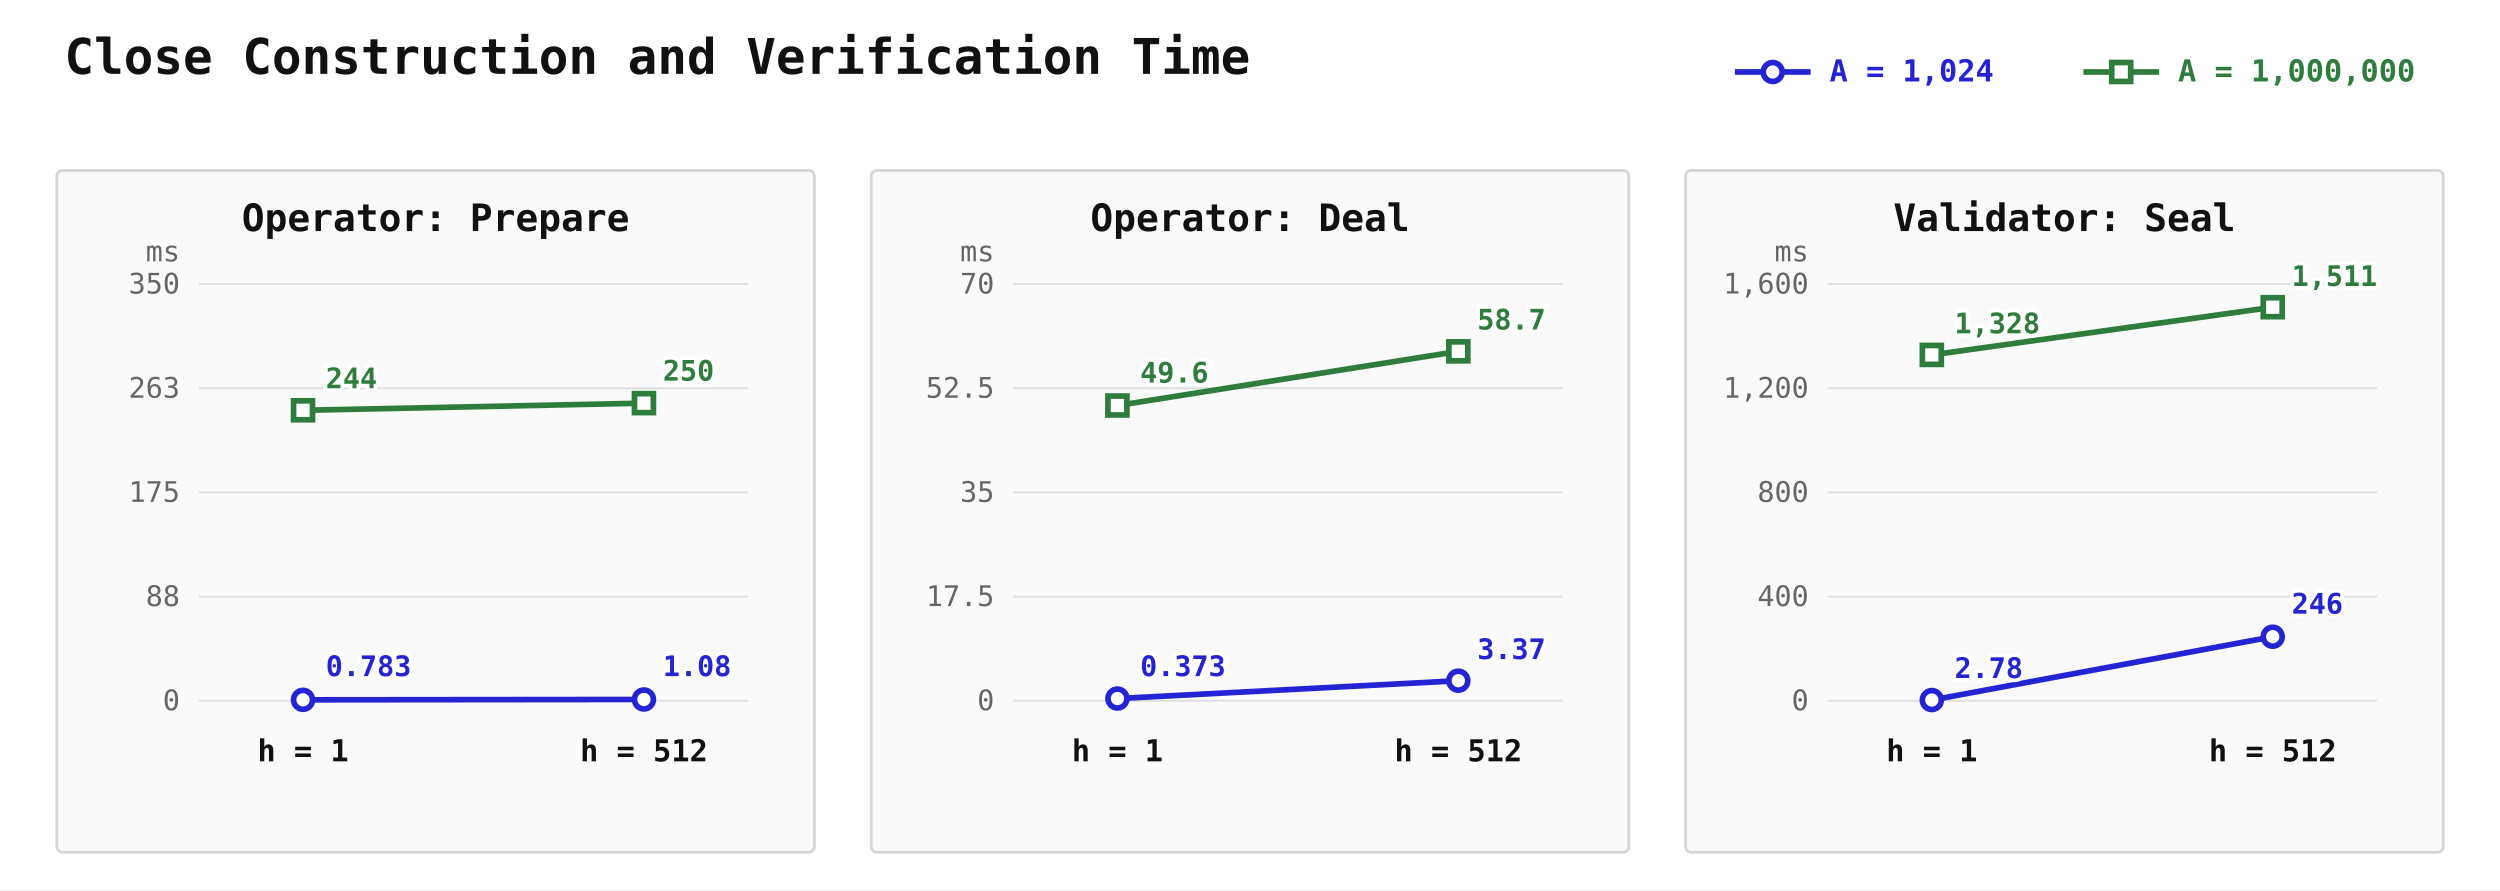
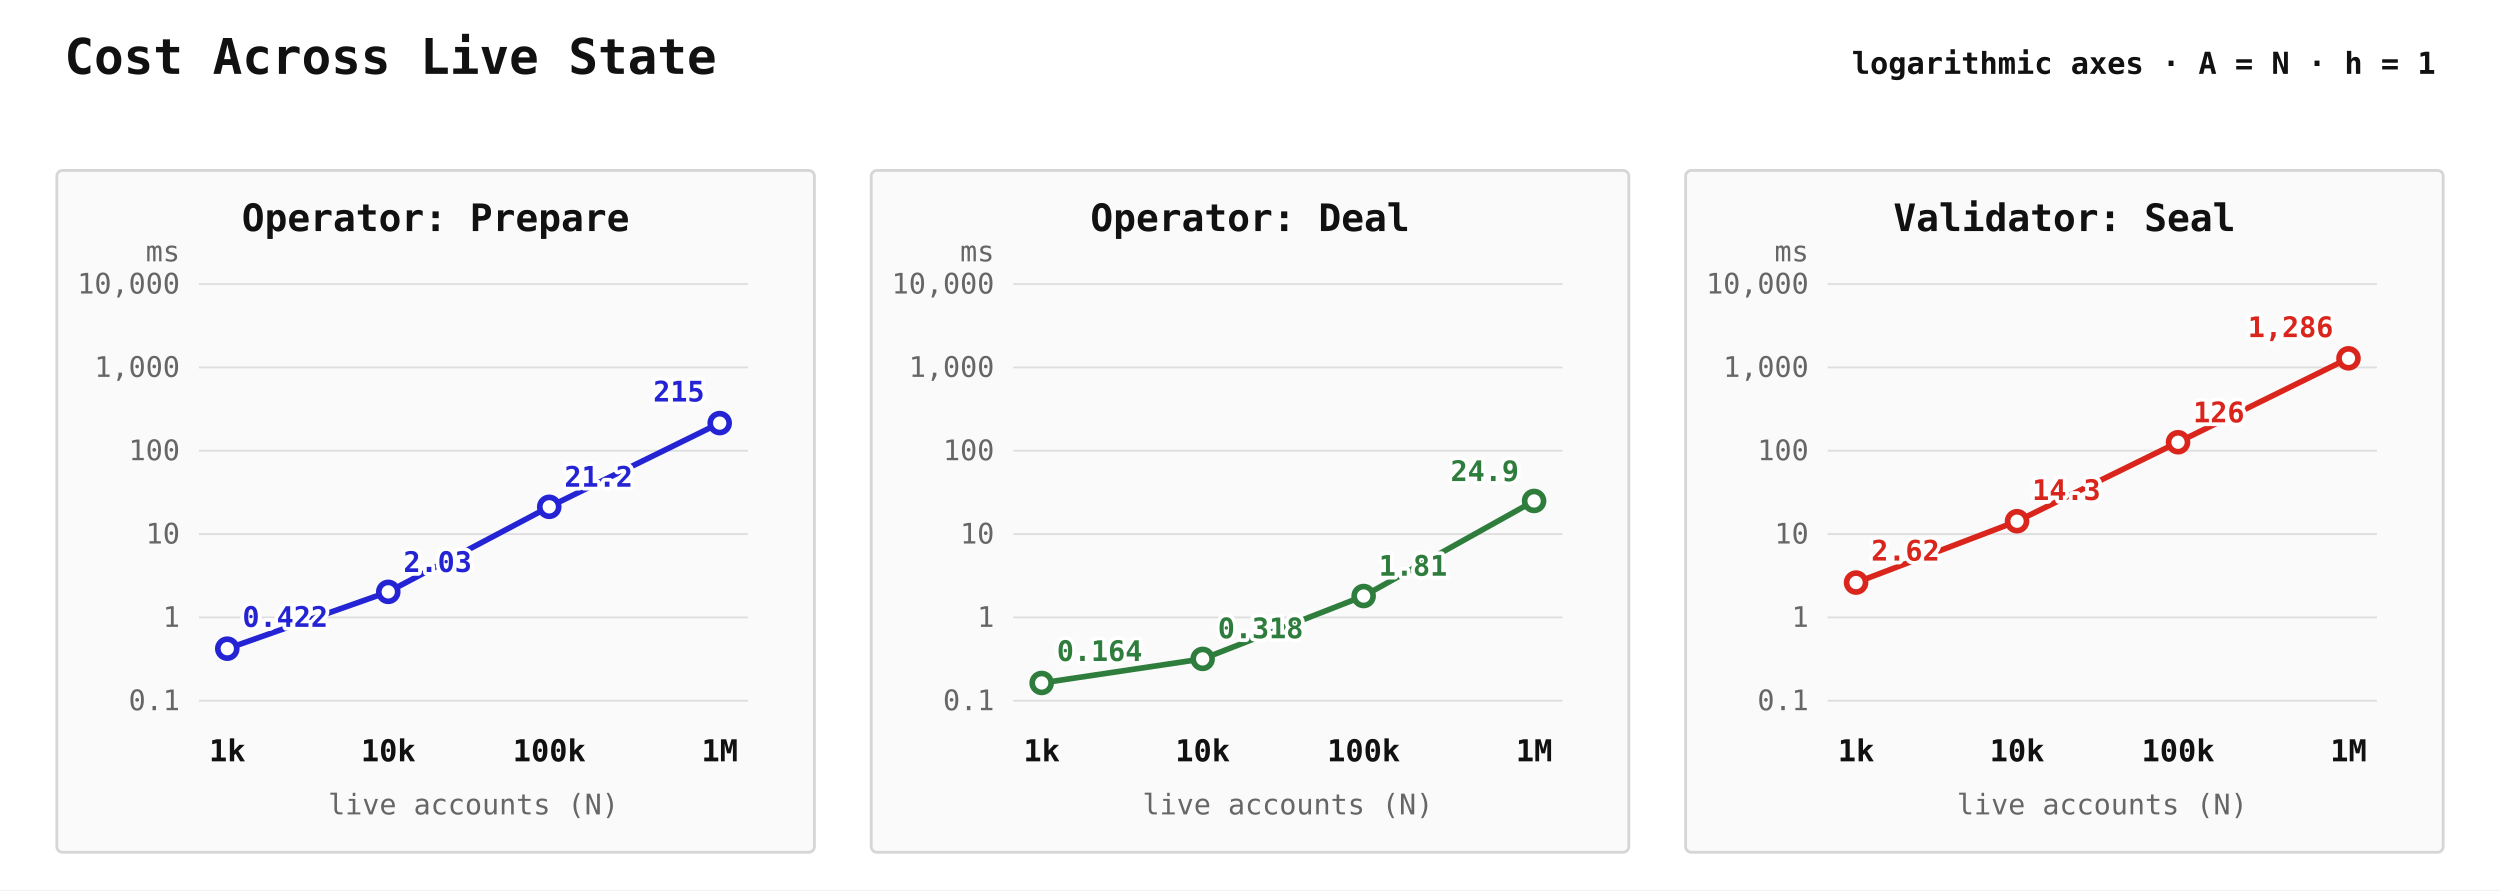
<svg xmlns="http://www.w3.org/2000/svg" viewBox="0 0 1320 470">
  <rect width="1320" height="470" fill="#fff" />
  <style>
    text { font-family: ui-monospace, SFMono-Regular, Menlo, Monaco, Consolas, monospace; }
    .title { font-size: 26px; font-weight: 700; fill: #111; }
    .panel-title { font-size: 20px; font-weight: 700; fill: #111; text-anchor: middle; }
    .axis { font-size: 15px; fill: #666; }
    .axis-strong { font-size: 16px; font-weight: 700; fill: #111; }
    .value { font-size: 15px; font-weight: 700; paint-order: stroke; stroke: #fff; stroke-width: 4px; stroke-linejoin: round; }
    .grid { stroke: #dedede; stroke-width: 1; }
    .frame { fill: #fafafa; stroke: #d6d6d6; stroke-width: 1.5; }
-     .blue { stroke: #2424d4; fill: none; }
-     .green { stroke: #2f7d3d; fill: none; }
-     .blue-text { fill: #2424d4; }
-     .green-text { fill: #2f7d3d; }
+     .prepare { stroke: #2424d4; fill: none; }
+     .deal { stroke: #2f7d3d; fill: none; }
+     .seal { stroke: #d9251c; fill: none; }
+     .prepare-text { fill: #2424d4; }
+     .deal-text { fill: #2f7d3d; }
+     .seal-text { fill: #d9251c; }
    .series { stroke-width: 3; }
  </style>
-   <text class="title" x="34" y="39">Close Construction and Verification Time</text>
-   <line class="blue series" x1="916" y1="38" x2="956" y2="38" />
-   <circle cx="936" cy="38" r="5" fill="#fff" stroke="#2424d4" stroke-width="3" />
-   <text class="axis-strong blue-text" x="966" y="43">A = 1,024</text>
-   <line class="green series" x1="1100" y1="38" x2="1140" y2="38" />
-   <rect x="1115" y="33" width="10" height="10" fill="#fff" stroke="#2f7d3d" stroke-width="3" />
-   <text class="axis-strong green-text" x="1150" y="43">A = 1,000,000</text>
+   <text class="title" x="34" y="39">Cost Across Live State</text>
+   <text class="axis-strong" x="1286" y="39" text-anchor="end">logarithmic axes · A = N · h = 1</text>
  <rect class="frame" x="30" y="90" width="400" height="360" rx="3" />
  <text class="panel-title" x="230" y="122">Operator: Prepare</text>
  <text class="axis" x="95" y="138" text-anchor="end">ms</text>
  <line class="grid" x1="105" y1="150" x2="395" y2="150" />
-   <line class="grid" x1="105" y1="205" x2="395" y2="205" />
-   <line class="grid" x1="105" y1="260" x2="395" y2="260" />
-   <line class="grid" x1="105" y1="315" x2="395" y2="315" />
+   <line class="grid" x1="105" y1="194" x2="395" y2="194" />
+   <line class="grid" x1="105" y1="238" x2="395" y2="238" />
+   <line class="grid" x1="105" y1="282" x2="395" y2="282" />
+   <line class="grid" x1="105" y1="326" x2="395" y2="326" />
  <line class="grid" x1="105" y1="370" x2="395" y2="370" />
-   <text class="axis" x="95" y="155" text-anchor="end">350</text>
-   <text class="axis" x="95" y="210" text-anchor="end">263</text>
-   <text class="axis" x="95" y="265" text-anchor="end">175</text>
-   <text class="axis" x="95" y="320" text-anchor="end">88</text>
-   <text class="axis" x="95" y="375" text-anchor="end">0</text>
-   <text class="axis-strong" x="160" y="402" text-anchor="middle">h = 1</text>
-   <text class="axis-strong" x="340" y="402" text-anchor="middle">h = 512</text>
-   <path class="blue series" d="M160 369.51 L340 369.32" />
-   <path class="green series" d="M160 216.63 L340 212.86" />
-   <circle cx="160" cy="369.51" r="5" fill="#fff" stroke="#2424d4" stroke-width="3" />
-   <circle cx="340" cy="369.32" r="5" fill="#fff" stroke="#2424d4" stroke-width="3" />
-   <rect x="155" y="211.63" width="10" height="10" fill="#fff" stroke="#2f7d3d" stroke-width="3" />
-   <rect x="335" y="207.86" width="10" height="10" fill="#fff" stroke="#2f7d3d" stroke-width="3" />
-   <text class="value blue-text" x="172" y="357">0.783</text>
-   <text class="value blue-text" x="350" y="357">1.08</text>
-   <text class="value green-text" x="172" y="205">244</text>
-   <text class="value green-text" x="350" y="201">250</text>
+   <text class="axis" x="95" y="155" text-anchor="end">10,000</text>
+   <text class="axis" x="95" y="199" text-anchor="end">1,000</text>
+   <text class="axis" x="95" y="243" text-anchor="end">100</text>
+   <text class="axis" x="95" y="287" text-anchor="end">10</text>
+   <text class="axis" x="95" y="331" text-anchor="end">1</text>
+   <text class="axis" x="95" y="375" text-anchor="end">0.1</text>
+   <text class="axis-strong" x="120" y="402" text-anchor="middle">1k</text>
+   <text class="axis-strong" x="205" y="402" text-anchor="middle">10k</text>
+   <text class="axis-strong" x="290" y="402" text-anchor="middle">100k</text>
+   <text class="axis-strong" x="380" y="402" text-anchor="middle">1M</text>
+   <text class="axis" x="250" y="430" text-anchor="middle">live accounts (N)</text>
+   <path class="prepare series" d="M120 342.5 L205 312.5 L290 267.6 L380 223.4" />
+   <circle cx="120" cy="342.5" r="5" fill="#fff" stroke="#2424d4" stroke-width="3" />
+   <circle cx="205" cy="312.5" r="5" fill="#fff" stroke="#2424d4" stroke-width="3" />
+   <circle cx="290" cy="267.6" r="5" fill="#fff" stroke="#2424d4" stroke-width="3" />
+   <circle cx="380" cy="223.4" r="5" fill="#fff" stroke="#2424d4" stroke-width="3" />
+   <text class="value prepare-text" x="128" y="331">0.422</text>
+   <text class="value prepare-text" x="213" y="302">2.03</text>
+   <text class="value prepare-text" x="298" y="257">21.2</text>
+   <text class="value prepare-text" x="372" y="212" text-anchor="end">215</text>
  <rect class="frame" x="460" y="90" width="400" height="360" rx="3" />
  <text class="panel-title" x="660" y="122">Operator: Deal</text>
  <text class="axis" x="525" y="138" text-anchor="end">ms</text>
  <line class="grid" x1="535" y1="150" x2="825" y2="150" />
-   <line class="grid" x1="535" y1="205" x2="825" y2="205" />
-   <line class="grid" x1="535" y1="260" x2="825" y2="260" />
-   <line class="grid" x1="535" y1="315" x2="825" y2="315" />
+   <line class="grid" x1="535" y1="194" x2="825" y2="194" />
+   <line class="grid" x1="535" y1="238" x2="825" y2="238" />
+   <line class="grid" x1="535" y1="282" x2="825" y2="282" />
+   <line class="grid" x1="535" y1="326" x2="825" y2="326" />
  <line class="grid" x1="535" y1="370" x2="825" y2="370" />
-   <text class="axis" x="525" y="155" text-anchor="end">70</text>
-   <text class="axis" x="525" y="210" text-anchor="end">52.5</text>
-   <text class="axis" x="525" y="265" text-anchor="end">35</text>
-   <text class="axis" x="525" y="320" text-anchor="end">17.5</text>
-   <text class="axis" x="525" y="375" text-anchor="end">0</text>
-   <text class="axis-strong" x="590" y="402" text-anchor="middle">h = 1</text>
-   <text class="axis-strong" x="770" y="402" text-anchor="middle">h = 512</text>
-   <path class="blue series" d="M590 368.83 L770 359.41" />
-   <path class="green series" d="M590 214.11 L770 185.51" />
-   <circle cx="590" cy="368.83" r="5" fill="#fff" stroke="#2424d4" stroke-width="3" />
-   <circle cx="770" cy="359.41" r="5" fill="#fff" stroke="#2424d4" stroke-width="3" />
-   <rect x="585" y="209.11" width="10" height="10" fill="#fff" stroke="#2f7d3d" stroke-width="3" />
-   <rect x="765" y="180.51" width="10" height="10" fill="#fff" stroke="#2f7d3d" stroke-width="3" />
-   <text class="value blue-text" x="602" y="357">0.373</text>
-   <text class="value blue-text" x="780" y="348">3.37</text>
-   <text class="value green-text" x="602" y="202">49.6</text>
-   <text class="value green-text" x="780" y="174">58.7</text>
+   <text class="axis" x="525" y="155" text-anchor="end">10,000</text>
+   <text class="axis" x="525" y="199" text-anchor="end">1,000</text>
+   <text class="axis" x="525" y="243" text-anchor="end">100</text>
+   <text class="axis" x="525" y="287" text-anchor="end">10</text>
+   <text class="axis" x="525" y="331" text-anchor="end">1</text>
+   <text class="axis" x="525" y="375" text-anchor="end">0.1</text>
+   <text class="axis-strong" x="550" y="402" text-anchor="middle">1k</text>
+   <text class="axis-strong" x="635" y="402" text-anchor="middle">10k</text>
+   <text class="axis-strong" x="720" y="402" text-anchor="middle">100k</text>
+   <text class="axis-strong" x="810" y="402" text-anchor="middle">1M</text>
+   <text class="axis" x="680" y="430" text-anchor="middle">live accounts (N)</text>
+   <path class="deal series" d="M550 360.6 L635 347.9 L720 314.7 L810 264.5" />
+   <circle cx="550" cy="360.6" r="5" fill="#fff" stroke="#2f7d3d" stroke-width="3" />
+   <circle cx="635" cy="347.9" r="5" fill="#fff" stroke="#2f7d3d" stroke-width="3" />
+   <circle cx="720" cy="314.7" r="5" fill="#fff" stroke="#2f7d3d" stroke-width="3" />
+   <circle cx="810" cy="264.5" r="5" fill="#fff" stroke="#2f7d3d" stroke-width="3" />
+   <text class="value deal-text" x="558" y="349">0.164</text>
+   <text class="value deal-text" x="643" y="337">0.318</text>
+   <text class="value deal-text" x="728" y="304">1.81</text>
+   <text class="value deal-text" x="802" y="254" text-anchor="end">24.9</text>
  <rect class="frame" x="890" y="90" width="400" height="360" rx="3" />
  <text class="panel-title" x="1090" y="122">Validator: Seal</text>
  <text class="axis" x="955" y="138" text-anchor="end">ms</text>
  <line class="grid" x1="965" y1="150" x2="1255" y2="150" />
-   <line class="grid" x1="965" y1="205" x2="1255" y2="205" />
-   <line class="grid" x1="965" y1="260" x2="1255" y2="260" />
-   <line class="grid" x1="965" y1="315" x2="1255" y2="315" />
+   <line class="grid" x1="965" y1="194" x2="1255" y2="194" />
+   <line class="grid" x1="965" y1="238" x2="1255" y2="238" />
+   <line class="grid" x1="965" y1="282" x2="1255" y2="282" />
+   <line class="grid" x1="965" y1="326" x2="1255" y2="326" />
  <line class="grid" x1="965" y1="370" x2="1255" y2="370" />
-   <text class="axis" x="955" y="155" text-anchor="end">1,600</text>
-   <text class="axis" x="955" y="210" text-anchor="end">1,200</text>
-   <text class="axis" x="955" y="265" text-anchor="end">800</text>
-   <text class="axis" x="955" y="320" text-anchor="end">400</text>
-   <text class="axis" x="955" y="375" text-anchor="end">0</text>
-   <text class="axis-strong" x="1020" y="402" text-anchor="middle">h = 1</text>
-   <text class="axis-strong" x="1200" y="402" text-anchor="middle">h = 512</text>
-   <path class="blue series" d="M1020 369.62 L1200 336.18" />
-   <path class="green series" d="M1020 187.39 L1200 162.21" />
-   <circle cx="1020" cy="369.62" r="5" fill="#fff" stroke="#2424d4" stroke-width="3" />
-   <circle cx="1200" cy="336.18" r="5" fill="#fff" stroke="#2424d4" stroke-width="3" />
-   <rect x="1015" y="182.39" width="10" height="10" fill="#fff" stroke="#2f7d3d" stroke-width="3" />
-   <rect x="1195" y="157.21" width="10" height="10" fill="#fff" stroke="#2f7d3d" stroke-width="3" />
-   <text class="value blue-text" x="1032" y="358">2.78</text>
-   <text class="value blue-text" x="1210" y="324">246</text>
-   <text class="value green-text" x="1032" y="176">1,328</text>
-   <text class="value green-text" x="1210" y="151">1,511</text>
+   <text class="axis" x="955" y="155" text-anchor="end">10,000</text>
+   <text class="axis" x="955" y="199" text-anchor="end">1,000</text>
+   <text class="axis" x="955" y="243" text-anchor="end">100</text>
+   <text class="axis" x="955" y="287" text-anchor="end">10</text>
+   <text class="axis" x="955" y="331" text-anchor="end">1</text>
+   <text class="axis" x="955" y="375" text-anchor="end">0.1</text>
+   <text class="axis-strong" x="980" y="402" text-anchor="middle">1k</text>
+   <text class="axis-strong" x="1065" y="402" text-anchor="middle">10k</text>
+   <text class="axis-strong" x="1150" y="402" text-anchor="middle">100k</text>
+   <text class="axis-strong" x="1240" y="402" text-anchor="middle">1M</text>
+   <text class="axis" x="1110" y="430" text-anchor="middle">live accounts (N)</text>
+   <path class="seal series" d="M980 307.6 L1065 275.2 L1150 233.5 L1240 189.2" />
+   <circle cx="980" cy="307.6" r="5" fill="#fff" stroke="#d9251c" stroke-width="3" />
+   <circle cx="1065" cy="275.2" r="5" fill="#fff" stroke="#d9251c" stroke-width="3" />
+   <circle cx="1150" cy="233.5" r="5" fill="#fff" stroke="#d9251c" stroke-width="3" />
+   <circle cx="1240" cy="189.2" r="5" fill="#fff" stroke="#d9251c" stroke-width="3" />
+   <text class="value seal-text" x="988" y="296">2.62</text>
+   <text class="value seal-text" x="1073" y="264">14.3</text>
+   <text class="value seal-text" x="1158" y="223">126</text>
+   <text class="value seal-text" x="1232" y="178" text-anchor="end">1,286</text>
</svg>
